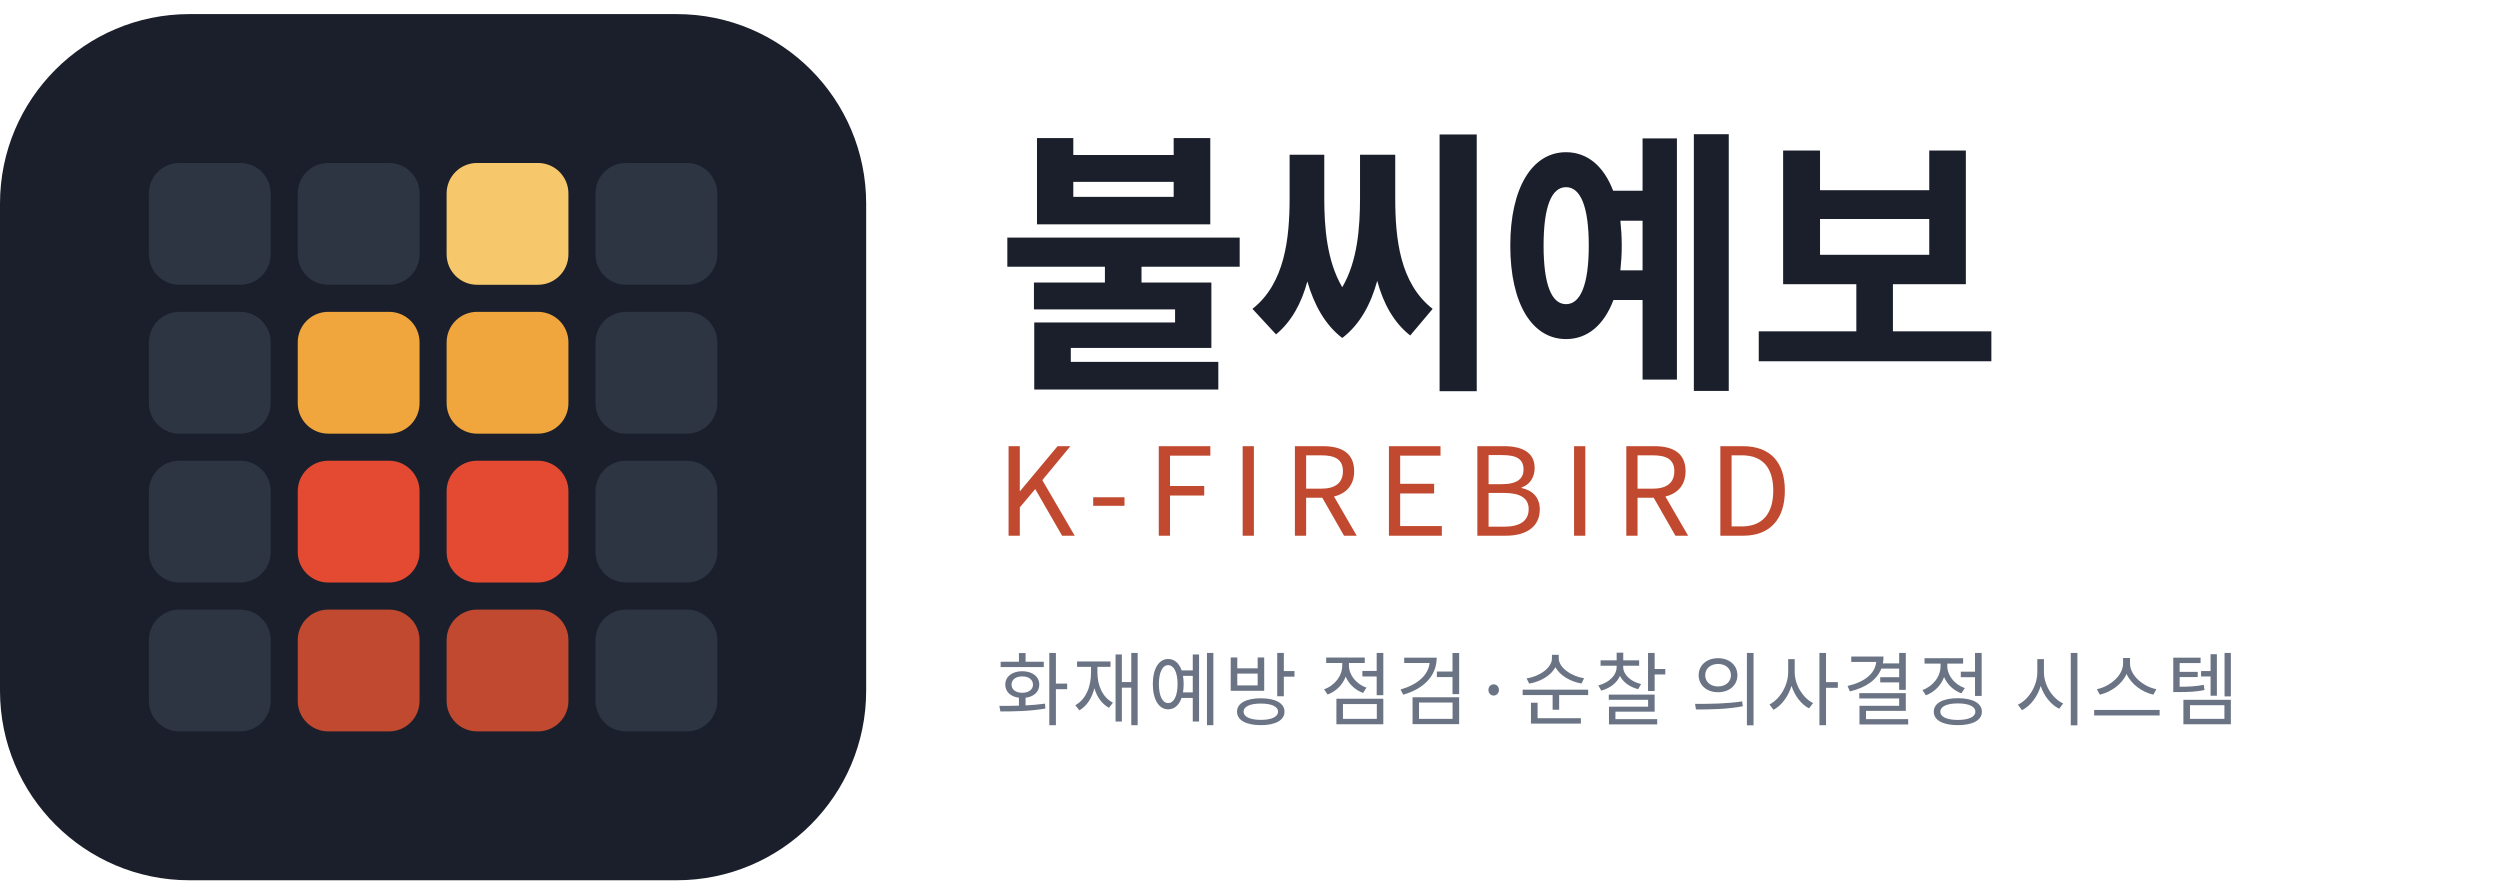
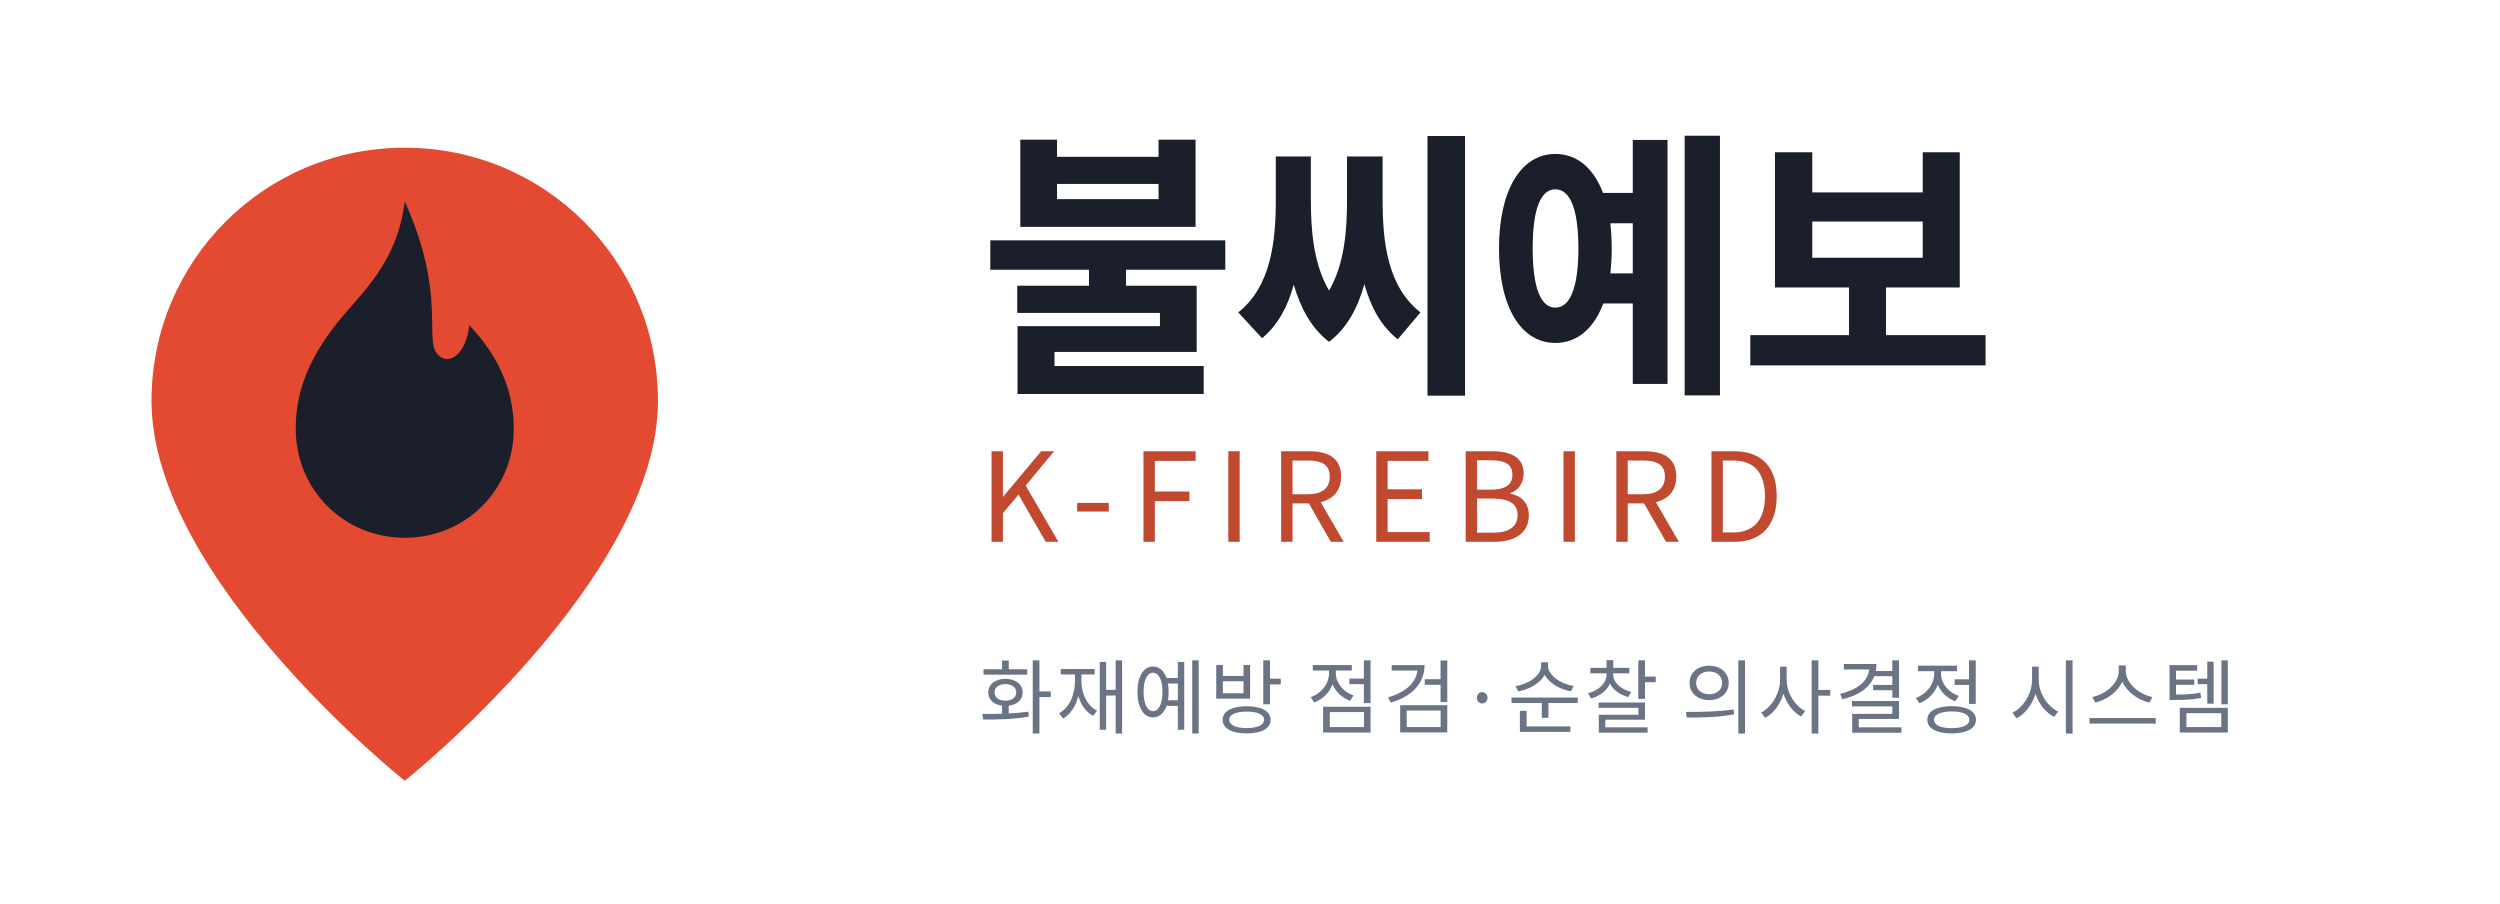
- <svg xmlns="http://www.w3.org/2000/svg" viewBox="0 0 1064 380" width="1064" height="380">
-   <g transform="translate(0,6) scale(0.72)">
-     <rect width="512" height="512" rx="112" fill="#1A1F2B" />
-     <rect x="88" y="88" width="72" height="72" rx="18" fill="#2E3542" opacity="1.0" />
-     <rect x="176" y="88" width="72" height="72" rx="18" fill="#2E3542" opacity="1.0" />
-     <rect x="264" y="88" width="72" height="72" rx="18" fill="#F6C86B" />
-     <rect x="352" y="88" width="72" height="72" rx="18" fill="#2E3542" opacity="1.0" />
-     <rect x="88" y="176" width="72" height="72" rx="18" fill="#2E3542" opacity="1.0" />
-     <rect x="176" y="176" width="72" height="72" rx="18" fill="#F0A63C" />
-     <rect x="264" y="176" width="72" height="72" rx="18" fill="#F0A63C" />
-     <rect x="352" y="176" width="72" height="72" rx="18" fill="#2E3542" opacity="1.0" />
-     <rect x="88" y="264" width="72" height="72" rx="18" fill="#2E3542" opacity="1.0" />
-     <rect x="176" y="264" width="72" height="72" rx="18" fill="#E34A31" />
-     <rect x="264" y="264" width="72" height="72" rx="18" fill="#E34A31" />
-     <rect x="352" y="264" width="72" height="72" rx="18" fill="#2E3542" opacity="1.0" />
-     <rect x="88" y="352" width="72" height="72" rx="18" fill="#2E3542" opacity="1.0" />
-     <rect x="176" y="352" width="72" height="72" rx="18" fill="#C0492F" />
-     <rect x="264" y="352" width="72" height="72" rx="18" fill="#C0492F" />
-     <rect x="352" y="352" width="72" height="72" rx="18" fill="#2E3542" opacity="1.0" />
+ <svg xmlns="http://www.w3.org/2000/svg" viewBox="0 0 1052 380" width="1052" height="380">
+   <g transform="translate(-14,6) scale(0.72)">
+     <path d="M256 78 C 174 78, 108 144, 108 226 C 108 330, 256 448, 256 448 C 256 448, 404 330, 404 226 C 404 144, 338 78, 256 78 Z" fill="#E34A31" />
+     <g transform="translate(256,212) scale(0.54) translate(-256,-256)">
+       <path d="M256 66 C 248 132, 210 164, 184 196 C 152 236, 138 272, 138 312 C 138 378, 190 430, 256 430 C 322 430, 374 378, 374 312 C 374 266, 354 230, 326 200 C 322 232, 304 244, 292 232 C 276 216, 302 168, 256 66 Z" fill="#1A1F2B" />
+     </g>
  </g>
-   <text x="424" y="156" font-family="Noto Sans CJK KR, sans-serif" font-size="118" font-weight="700" fill="#1A1F2B" letter-spacing="-2">불씨예보</text>
-   <text x="424" y="228" font-family="Noto Sans CJK KR, sans-serif" font-size="52" font-weight="500" fill="#C0492F" letter-spacing="7">K-FIREBIRD</text>
-   <text x="424" y="306" font-family="Noto Sans CJK KR, sans-serif" font-size="34" fill="#6B7484" letter-spacing="1">화재예방 점검·순찰 의사결정 시스템</text>
+   <text x="412" y="156" font-family="Noto Sans CJK KR, sans-serif" font-size="118" font-weight="700" fill="#1A1F2B" letter-spacing="-2">불씨예보</text>
+   <text x="412" y="228" font-family="Noto Sans CJK KR, sans-serif" font-size="52" font-weight="500" fill="#C0492F" letter-spacing="7">K-FIREBIRD</text>
+   <text x="412" y="306" font-family="Noto Sans CJK KR, sans-serif" font-size="34" fill="#6B7484" letter-spacing="1">화재예방 점검·순찰 의사결정 시스템</text>
</svg>
